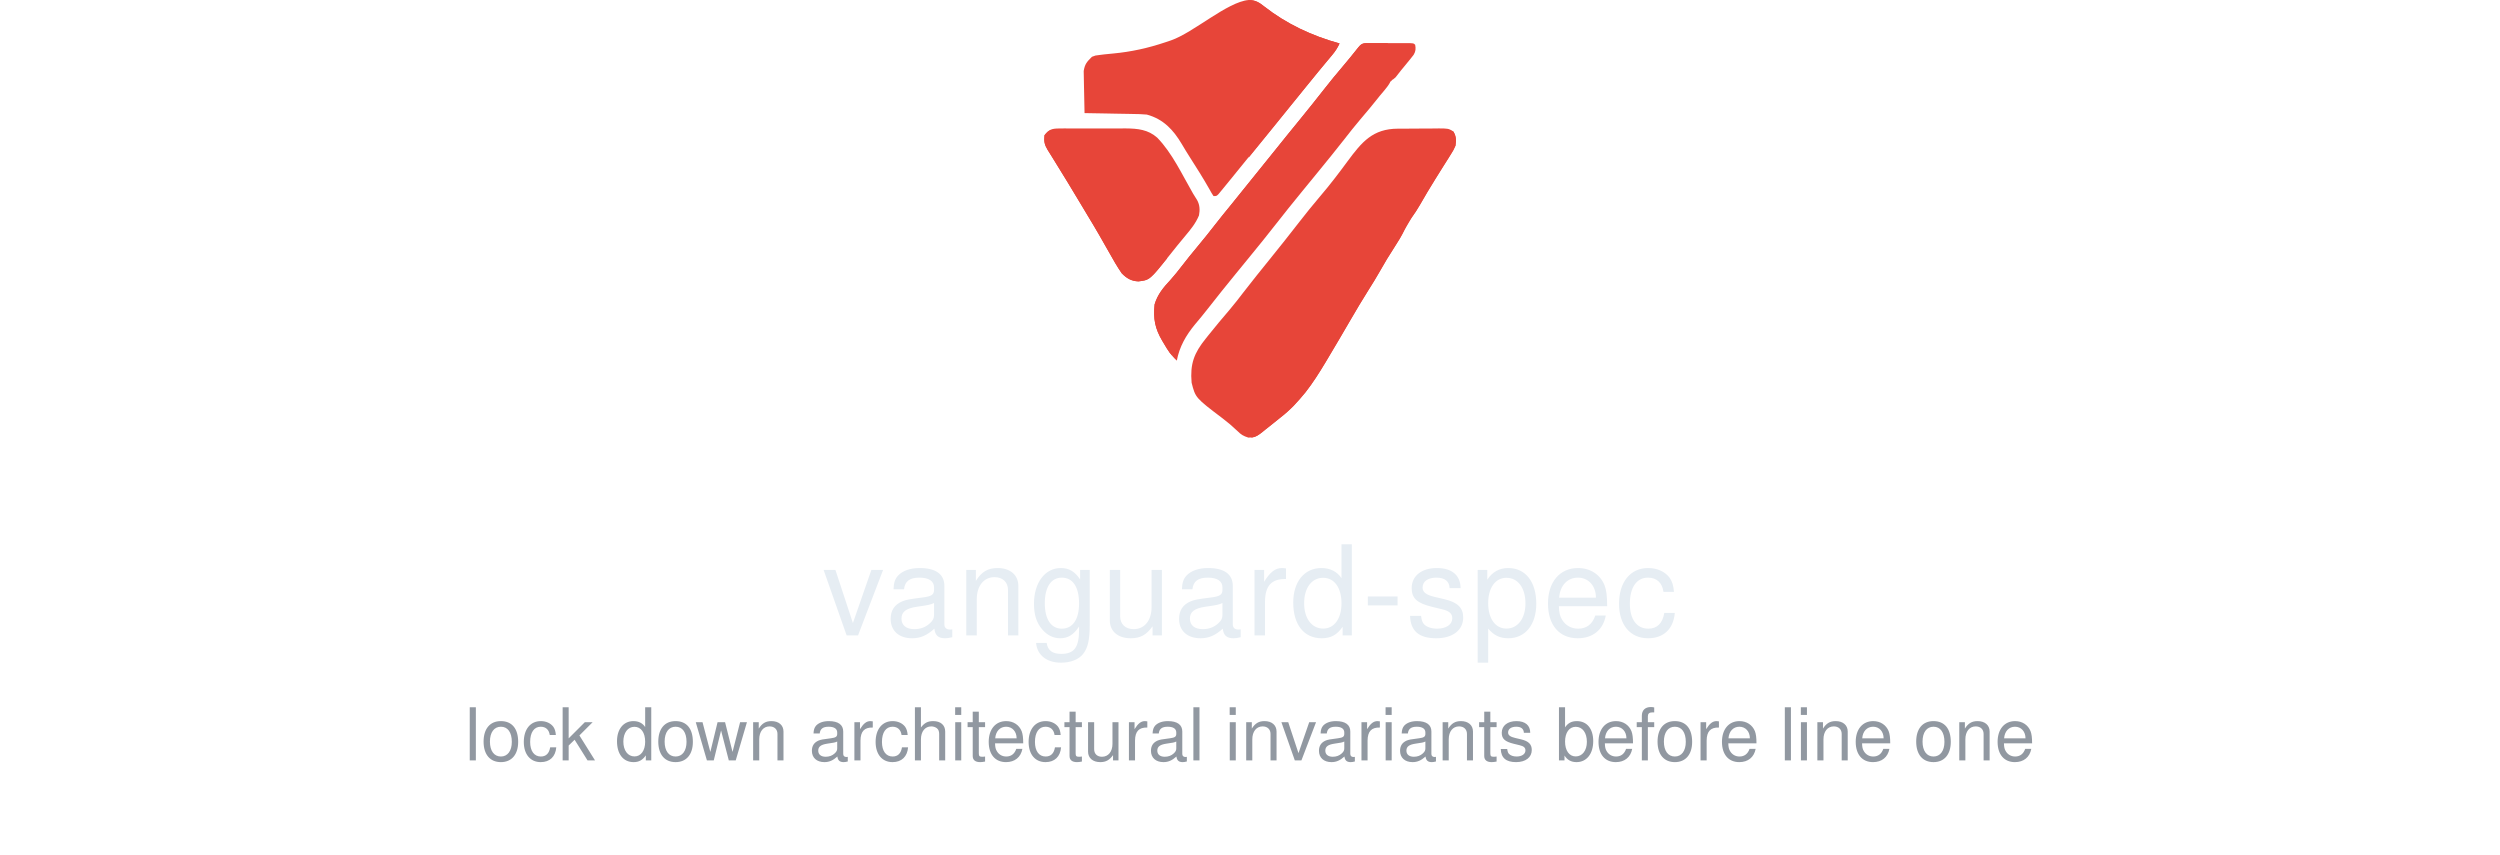
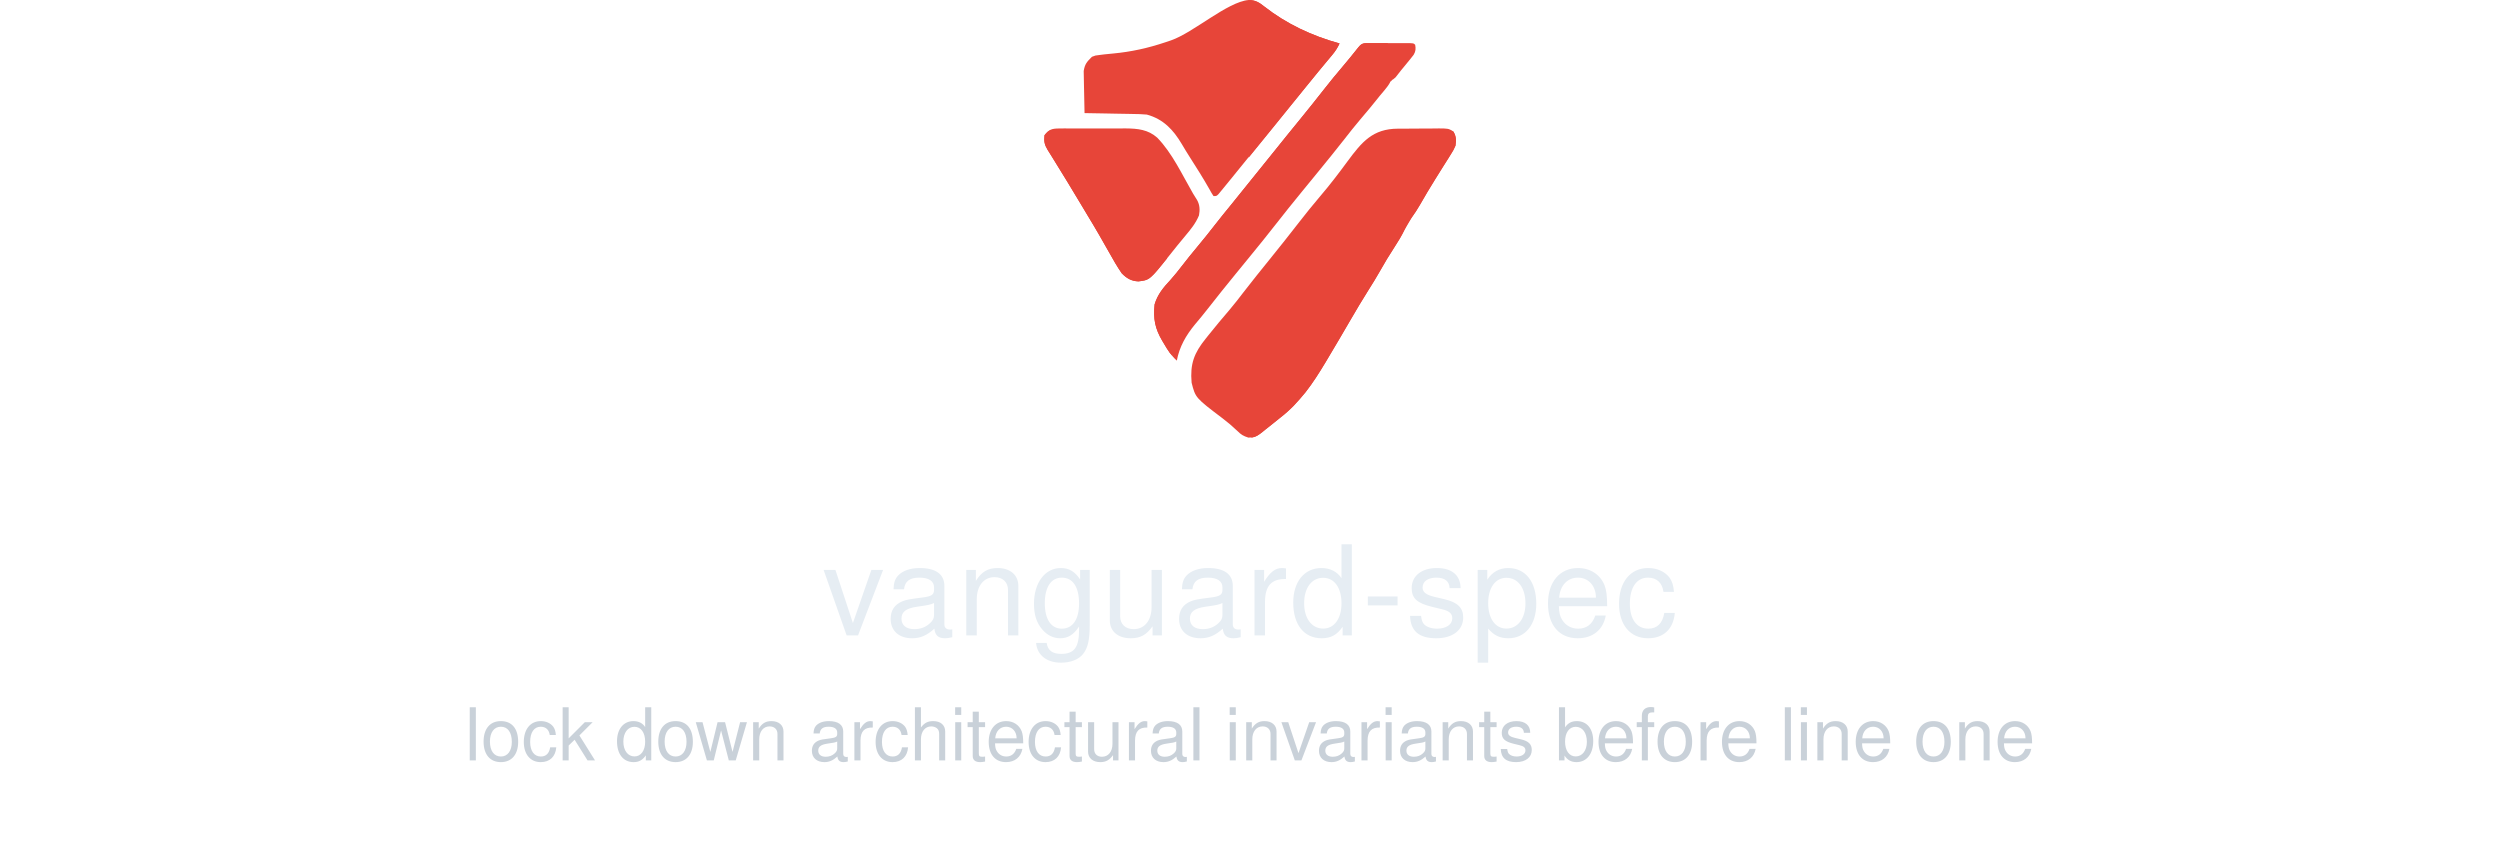
<svg xmlns="http://www.w3.org/2000/svg" width="480" height="164" viewBox="0 0 480 164" role="img" aria-label="vanguard-spec — lock down architectural invariants before line one">
  <g transform="translate(200.5 0) scale(0.089)">
    <g transform="translate(-3406 -638)">
      <path d="M4169.03 915.589C4172.16 915.557 4175.29 915.557 4178.56 915.525 4185.18 915.493 4191.8 915.493 4198.42 915.493 4208.56 915.461 4218.7 915.333 4228.87 915.237 4235.3 915.205 4241.76 915.205 4248.19 915.205 4252.73 915.109 4252.73 915.109 4257.36 915.045 4277.93 915.205 4277.93 915.205 4288.77 921.761 4294.94 932.604 4294.72 939.512 4293.15 951.857 4288.68 961.74 4288.68 961.74 4282.38 971.719 4281.26 973.51 4280.14 975.332 4278.99 977.187 4275.34 983.04 4271.66 988.829 4267.95 994.618 4265.46 998.648 4262.93 1002.65 4260.44 1006.68 4256.69 1012.69 4252.95 1018.7 4249.21 1024.68 4237.98 1042.56 4227.3 1060.69 4216.81 1079.02 4211.08 1088.87 4205.1 1098.27 4198.39 1107.49 4192.47 1115.61 4187.77 1123.54 4183.61 1132.75 4177.02 1146.41 4169.31 1159.07 4161.03 1171.74 4150.12 1188.34 4140.02 1205.19 4130.29 1222.53 4122.46 1236.38 4114.17 1249.84 4105.63 1263.27 4092.3 1284.38 4079.6 1305.84 4067.06 1327.43 4051.04 1355.06 4034.89 1382.6 4018.48 1410.01 4016.59 1413.18 4014.71 1416.37 4012.72 1419.67 3985.06 1465.88 3957.68 1506.18 3914.73 1539.32 3908.58 1544.15 3902.54 1549.07 3896.49 1554 3891.99 1557.58 3887.48 1561.13 3882.97 1564.71 3880.86 1566.47 3878.74 1568.2 3876.54 1569.99 3865.57 1578.5 3860.51 1581.89 3846.25 1582.05 3835.53 1578.62 3830.64 1575.81 3822.81 1567.91 3812.44 1557.99 3801.89 1549.01 3790.47 1540.37 3732.13 1496.14 3732.13 1496.14 3723.85 1463.58 3720.27 1423.22 3729.19 1399.55 3754.23 1368.62 3756.22 1366.13 3758.2 1363.6 3760.25 1361.04 3775.05 1342.46 3790.34 1324.26 3805.79 1306.23 3816.22 1293.94 3826 1281.25 3835.79 1268.49 3854.21 1244.82 3872.8 1221.34 3891.76 1198.12 3913.7 1171.19 3935.16 1143.88 3956.5 1116.47 3970.89 1097.99 3985.47 1079.79 4000.7 1061.97 4021.68 1037.47 4041.22 1011.89 4060.31 985.887 4091.11 944.245 4114.62 915.717 4169.03 915.589Z" fill="#E74539" fill-rule="evenodd" />
      <path d="M3846.94 638.016C3861.05 638.303 3869.14 643.099 3879.92 651.795 3928.86 689.936 3983.43 715.256 4043.06 731.721 4038.83 740.833 4034.13 748.186 4027.7 755.859 4025.91 758.001 4024.15 760.143 4022.3 762.349 4019.42 765.801 4019.42 765.801 4016.47 769.286 4012.38 774.21 4008.32 779.101 4004.22 784.024 4002.18 786.486 4000.1 788.98 3997.95 791.537 3988.87 802.503 3979.88 813.565 3970.89 824.659 3968.33 827.792 3968.33 827.792 3965.74 830.989 3962.32 835.209 3958.87 839.461 3955.44 843.681 3946.81 854.327 3938.17 864.973 3929.5 875.588 3918.95 888.568 3908.42 901.548 3897.87 914.528 3880.63 935.756 3863.35 956.984 3845.98 978.149 3839.97 985.502 3833.99 992.855 3828.01 1000.24 3826.18 1002.48 3824.36 1004.75 3822.47 1007.05 3818.89 1011.46 3815.34 1015.87 3811.76 1020.29 3806.8 1026.42 3801.78 1032.53 3796.76 1038.64 3795.03 1040.81 3793.27 1042.95 3791.45 1045.16 3789.75 1047.2 3788.05 1049.28 3786.3 1051.39 3784.79 1053.25 3783.26 1055.1 3781.69 1056.99 3777.56 1061.02 3777.56 1061.02 3771.17 1061.02 3767.01 1054.78 3767.01 1054.78 3761.99 1045.64 3748.71 1022.27 3734.41 999.601 3719.92 976.966 3714.04 967.726 3708.28 958.423 3702.78 948.96 3684.45 918.044 3662.86 894.866 3627.22 885.179 3616.83 884.156 3606.43 883.996 3595.97 883.868 3593.03 883.804 3590.05 883.74 3587.02 883.676 3577.64 883.484 3568.24 883.325 3558.87 883.197 3552.47 883.069 3546.1 882.941 3539.71 882.813 3524.1 882.493 3508.49 882.237 3492.88 881.982 3492.49 867.787 3492.21 853.56 3492.01 839.333 3491.92 834.506 3491.82 829.678 3491.7 824.851 3491.47 817.881 3491.41 810.912 3491.31 803.942 3491.25 799.754 3491.15 795.566 3491.06 791.25 3493.45 776.096 3498.09 771.172 3508.87 760.494 3516.36 757.553 3516.36 757.553 3524.67 756.69 3528.06 756.274 3531.49 755.827 3534.97 755.379 3541.43 754.708 3547.9 754.036 3554.36 753.461 3593.67 749.784 3630.1 741.696 3667.43 729.131 3671.37 727.821 3675.33 726.478 3679.39 725.103 3728.3 708.127 3800.95 641.916 3846.94 638.016Z" fill="#E74539" fill-rule="evenodd" />
      <path d="M4108.5 731 4115.81 731.032 4123.32 731 4139 731.032 4163.11 731 4178.32 731.032 4185.63 731C4202.59 731.064 4202.59 731.064 4206.17 734.647 4207.67 742.964 4207.42 748.53 4203.07 755.887 4198.66 761.773 4194.1 767.403 4189.4 773.033 4187.8 774.952 4186.24 776.904 4184.64 778.887L4175.35 790.147C4171.42 794.945 4167.65 799.871 4163.88 804.829L4158.26 809.5C4156.15 809.5 4154.68 813.978 4152.51 813.978 4151.78 815.674 4152.32 814.778 4151.55 816.537 4145.96 826.806 4134.13 839.11 4129.71 844.815 4125.28 850.519 4126.58 848.749 4124.98 850.765 4113.1 865.767 4100.8 880.386 4088.38 894.941 4076.43 908.984 4065.03 923.378 4053.72 937.933 4035.67 961.093 4017.12 983.805 3998.56 1006.55L3990.54 1016.37 3962.56 1050.56C3942.31 1075.29 3922.32 1100.15 3902.68 1125.32 3885.91 1146.72 3868.92 1167.9 3851.64 1188.88L3822.89 1224.07 3818.13 1229.89C3798.07 1254.49 3778.14 1279.15 3758.66 1304.2 3749.65 1315.78 3740.32 1327.04 3730.84 1338.24 3711.58 1361.75 3697.59 1385.96 3691.94 1416 3679.93 1405.22 3672.42 1393.16 3664.37 1379.41L3660.57 1373.07C3644.89 1346.62 3640.8 1325.54 3644.03 1294.44 3650.35 1273.14 3663.22 1257.75 3678.2 1241.76 3686.89 1232.16 3694.78 1222.12 3702.7 1211.88 3713.78 1197.58 3725.03 1183.51 3736.65 1169.69 3749.71 1154.11 3762.33 1138.21 3774.82 1122.19 3786.29 1107.5 3797.98 1093.08 3809.79 1078.71 3816.09 1071.04 3822.28 1063.3 3828.48 1055.52 3839.82 1041.26 3851.32 1027.08 3862.81 1012.95L3896.35 971.361C3907.12 957.83 3917.97 944.395 3928.87 930.96L3934.23 924.37 3961.32 891.102C3977.77 870.854 3994.12 850.573 4010.12 830.004 4022.99 813.498 4036.28 797.408 4049.86 781.478 4061.29 768.043 4072.37 754.352 4083.33 740.501 4091.41 730.328 4095.4 731.064 4108.5 731Z" fill="#E74539" fill-rule="evenodd" />
      <path d="M4263.31 927 4267 927.016 4227 945 4229.88 942.98 4263.31 927Z" fill="#E74539" fill-rule="evenodd" />
      <path d="M3927.25 1474.22 3933.23 1479.08 3931.62 1477.45ZM3908.2 1461.36 3914.62 1464.89 3911.74 1462.76ZM3893.8 1455.69 3891.6 1455.84 3897.45 1457.12ZM4284.4 920 4288.71 922.467C4294.86 933.305 4294.63 940.211 4293.06 952.553 4288.58 962.432 4288.58 962.432 4282.27 972.407 4281.15 974.198 4280.03 976.02 4278.88 977.875 4275.26 983.726 4271.54 989.513 4267.86 995.3 4265.33 999.328 4262.83 1003.36 4260.3 1007.35 4256.59 1013.36 4252.84 1019.37 4249.06 1025.35 4237.85 1043.23 4227.16 1061.35 4216.65 1079.68 4210.92 1089.52 4204.93 1098.92 4198.21 1108.13L4192.02 1118.67 4183.38 1133.39C4176.78 1147.04 4169.1 1159.7 4160.77 1172.36 4149.85 1188.96 4139.73 1205.81 4130 1223.14 4122.15 1236.98 4113.86 1250.44 4105.34 1263.87 4091.95 1284.97 4079.24 1306.42 4066.69 1328.01 4050.64 1355.63 4034.47 1383.16 4018.07 1410.56 4016.15 1413.76 4014.26 1416.92 4012.31 1420.21 3998.44 1443.31 3984.66 1464.94 3968.96 1484.93L3954.68 1501.2 3943.74 1513.67C3934.69 1522.83 3924.91 1531.57 3914.16 1539.85 3908.01 1544.65 3901.99 1549.57 3895.94 1554.5 3891.42 1558.08 3886.87 1561.63 3882.36 1565.21 3880.25 1566.97 3878.13 1568.69 3875.95 1570.52 3867.74 1576.87 3862.8 1580.37 3854.85 1581.81L3852.65 1582 3850.6 1548.66 3850.43 1538.67 3850.24 1530.02 3850.01 1519.9C3849.63 1481.92 3856.84 1448.76 3878.36 1417.14 3880.41 1413.98 3880.41 1413.98 3882.52 1410.78 3886.94 1404 3891.45 1397.29 3895.97 1390.58 3899.14 1385.78 3902.31 1380.98 3905.48 1376.19 3915.05 1361.77 3924.73 1347.38 3934.4 1333.02 3939.94 1324.78 3945.48 1316.5 3951.02 1308.25 3952.33 1306.3 3953.61 1304.35 3954.96 1302.33 3965.04 1287.27 3974.84 1272.02 3984.58 1256.74 3992.9 1243.76 4001.58 1231.1 4010.45 1218.5 4018.36 1207.24 4025.79 1196.12 4032.26 1183.94 4037.96 1173.26 4044.43 1163.83 4051.7 1154.17 4063.29 1138.6 4073.48 1122.45 4083.5 1105.8 4094.55 1087.54 4105.69 1069.64 4118.21 1052.34 4121.77 1047.45 4125.19 1042.49 4128.56 1037.47 4153.99 999.728 4186.52 967.38 4225.86 945.364L4226.7 944.992 4267.44 926.975 4263.68 926.959 4267.11 925.347Z" fill="#E74539" fill-rule="evenodd" />
      <path d="M3438.24 915.173C3443.98 915.109 3443.98 915.109 3449.81 915.045 3456 915.077 3456 915.077 3462.31 915.141 3466.6 915.109 3470.9 915.109 3475.19 915.077 3484.2 915.077 3493.2 915.109 3502.21 915.173 3513.68 915.237 3525.16 915.205 3536.63 915.109 3545.51 915.077 3554.38 915.077 3563.26 915.109 3569.51 915.141 3575.79 915.077 3582.04 915.045 3607.58 915.301 3629.76 917.448 3649.57 934.877 3682.03 968.069 3703.79 1015.58 3726.9 1055.44 3729.75 1060.31 3732.77 1065.05 3735.81 1069.79 3741.64 1080.4 3741.93 1091 3739.79 1102.66 3732.77 1119.71 3722.03 1132.72 3710.33 1146.72 3706.58 1151.27 3702.8 1155.85 3699.02 1160.4 3697.22 1162.61 3695.4 1164.79 3693.54 1167.03 3687.19 1174.72 3681.04 1182.54 3674.89 1190.35 3633.38 1242.23 3633.38 1242.23 3608.99 1245.05 3593.64 1244.4 3583.74 1238.41 3573.13 1227.62 3563.01 1213.01 3554.35 1197.66 3545.7 1182.15 3543.33 1178.02 3540.99 1173.89 3538.62 1169.75 3534.03 1161.74 3529.45 1153.7 3524.9 1145.63 3516.63 1131.18 3508.04 1116.92 3499.42 1102.66 3495.77 1096.58 3492.11 1090.46 3488.49 1084.37 3466.73 1047.97 3444.78 1011.71 3422.34 975.695 3419.91 971.786 3419.91 971.786 3417.41 967.813 3416 965.538 3414.59 963.264 3413.11 960.924 3406.38 949.839 3405.17 942.726 3406.48 929.655 3416.03 917.128 3422.76 915.205 3438.24 915.173Z" fill="#E74539" fill-rule="evenodd" />
      <path d="M3847.7 638C3861.75 638.288 3869.81 643.086 3880.55 651.786 3929.28 689.947 3983.62 715.28 4043 731.753 4038.8 740.87 4034.11 748.227 4027.71 755.904 4025.93 758.047 4024.17 760.19 4022.33 762.397 4019.46 765.852 4019.46 765.852 4016.53 769.338 4012.45 774.264 4008.41 779.158 4004.33 784.084 4002.29 786.547 4000.22 789.042 3998.09 791.601 3989.04 802.573 3980.09 813.64 3971.14 824.74 3968.59 827.875 3968.59 827.875 3966.01 831.073 3962.6 835.296 3959.16 839.55 3955.75 843.772 3947.15 854.424 3938.55 865.075 3929.92 875.695 3919.41 888.682 3908.93 901.668 3898.42 914.655L3847 978 3847 638.16Z" fill="#E74539" fill-rule="evenodd" />
      <path d="M3418.73 919 3437.44 924.28C3529.87 958.74 3626.8 1091.36 3663.31 1174.55L3671 1195.29 3661.2 1207.49C3633.05 1242.23 3630.38 1242.54 3609.04 1245 3593.68 1244.36 3583.78 1238.38 3573.17 1227.59 3563.04 1213 3554.38 1197.68 3545.72 1182.19 3543.35 1178.06 3541.01 1173.93 3538.64 1169.81 3534.06 1161.81 3529.47 1153.78 3524.92 1145.71 3516.65 1131.28 3508.06 1117.04 3499.43 1102.8 3495.78 1096.72 3492.13 1090.61 3488.5 1084.53 3466.74 1048.18 3444.78 1011.96 3422.34 975.998 3419.9 972.095 3419.9 972.095 3417.4 968.127 3415.99 965.855 3414.58 963.583 3413.1 961.247 3406.37 950.176 3405.15 943.073 3406.47 930.018 3408.86 926.891 3411.07 924.425 3413.29 922.485Z" fill="#E74539" fill-rule="evenodd" />
      <path d="M4108.32 731C4111.96 731 4111.96 731 4115.64 731.032 4118.13 731.032 4120.58 731 4123.14 731 4128.38 731 4133.58 731 4138.82 731.032L4148 731.02 4100.97 789.389C4078.85 816.61 4056.74 843.892 4034.93 871.359 4023.01 886.324 4011.09 901.228 3998.99 916.008 3976.26 943.66 3953.77 971.435 3931.72 999.703 3907.7 1030.56 3883.43 1061.17 3858.3 1091.16 3835.94 1117.76 3814.31 1144.86 3793 1172.39 3777.76 1192.1 3762.59 1211.43 3745.88 1229.91 3717.06 1260.7 3692.3 1290.32 3680.14 1331.34 3678.59 1346.3 3677.92 1360.07 3678.25 1373.08L3681.81 1405 3676.66 1399.19C3672.27 1393.1 3668.39 1386.65 3664.36 1379.77 3663.12 1377.69 3661.84 1375.57 3660.56 1373.43 3644.89 1346.96 3640.8 1325.87 3644.03 1294.76 3650.35 1273.44 3663.21 1258.05 3678.19 1242.04 3686.87 1232.44 3694.76 1222.39 3702.68 1212.15 3713.76 1197.84 3724.99 1183.76 3736.62 1169.93 3749.68 1154.35 3762.29 1138.44 3774.77 1122.4 3786.23 1107.71 3797.92 1093.28 3809.73 1078.91 3816.02 1071.23 3822.22 1063.48 3828.41 1055.7 3839.74 1041.43 3851.24 1027.25 3862.73 1013.1 3873.94 999.276 3885.15 985.418 3896.26 971.495 3907.02 957.956 3917.87 944.514 3928.76 931.071 3931.41 927.806 3931.41 927.806 3934.12 924.478 3943.13 913.372 3952.16 902.266 3961.2 891.191 3977.64 870.931 3993.99 850.639 4009.99 830.06 4022.85 813.544 4036.14 797.445 4049.7 781.506 4061.13 768.063 4072.21 754.365 4083.17 740.506 4091.24 730.328 4095.23 731.064 4108.32 731Z" fill="#E74539" fill-rule="evenodd" />
    </g>
  </g>
-   <text x="240" y="122" text-anchor="middle" font-family="Segoe UI, Helvetica, Arial, sans-serif" font-size="24" font-weight="500" letter-spacing="0.5" fill="#e6edf3">vanguard-spec</text>
-   <text x="240" y="146" text-anchor="middle" font-family="Segoe UI, Helvetica, Arial, sans-serif" font-size="14" fill="#9198a1">lock down architectural invariants before line one</text>
+   <text x="240" y="122" text-anchor="middle" font-family="Segoe UI, Helvetica, Arial, sans-serif" font-size="24" font-weight="400" letter-spacing="0.5" fill="#e6edf3">vanguard-spec</text>
+   <text x="240" y="146" text-anchor="middle" font-family="Segoe UI, Helvetica, Arial, sans-serif" font-size="14" fill="#c9d1d9">lock down architectural invariants before line one</text>
</svg>
